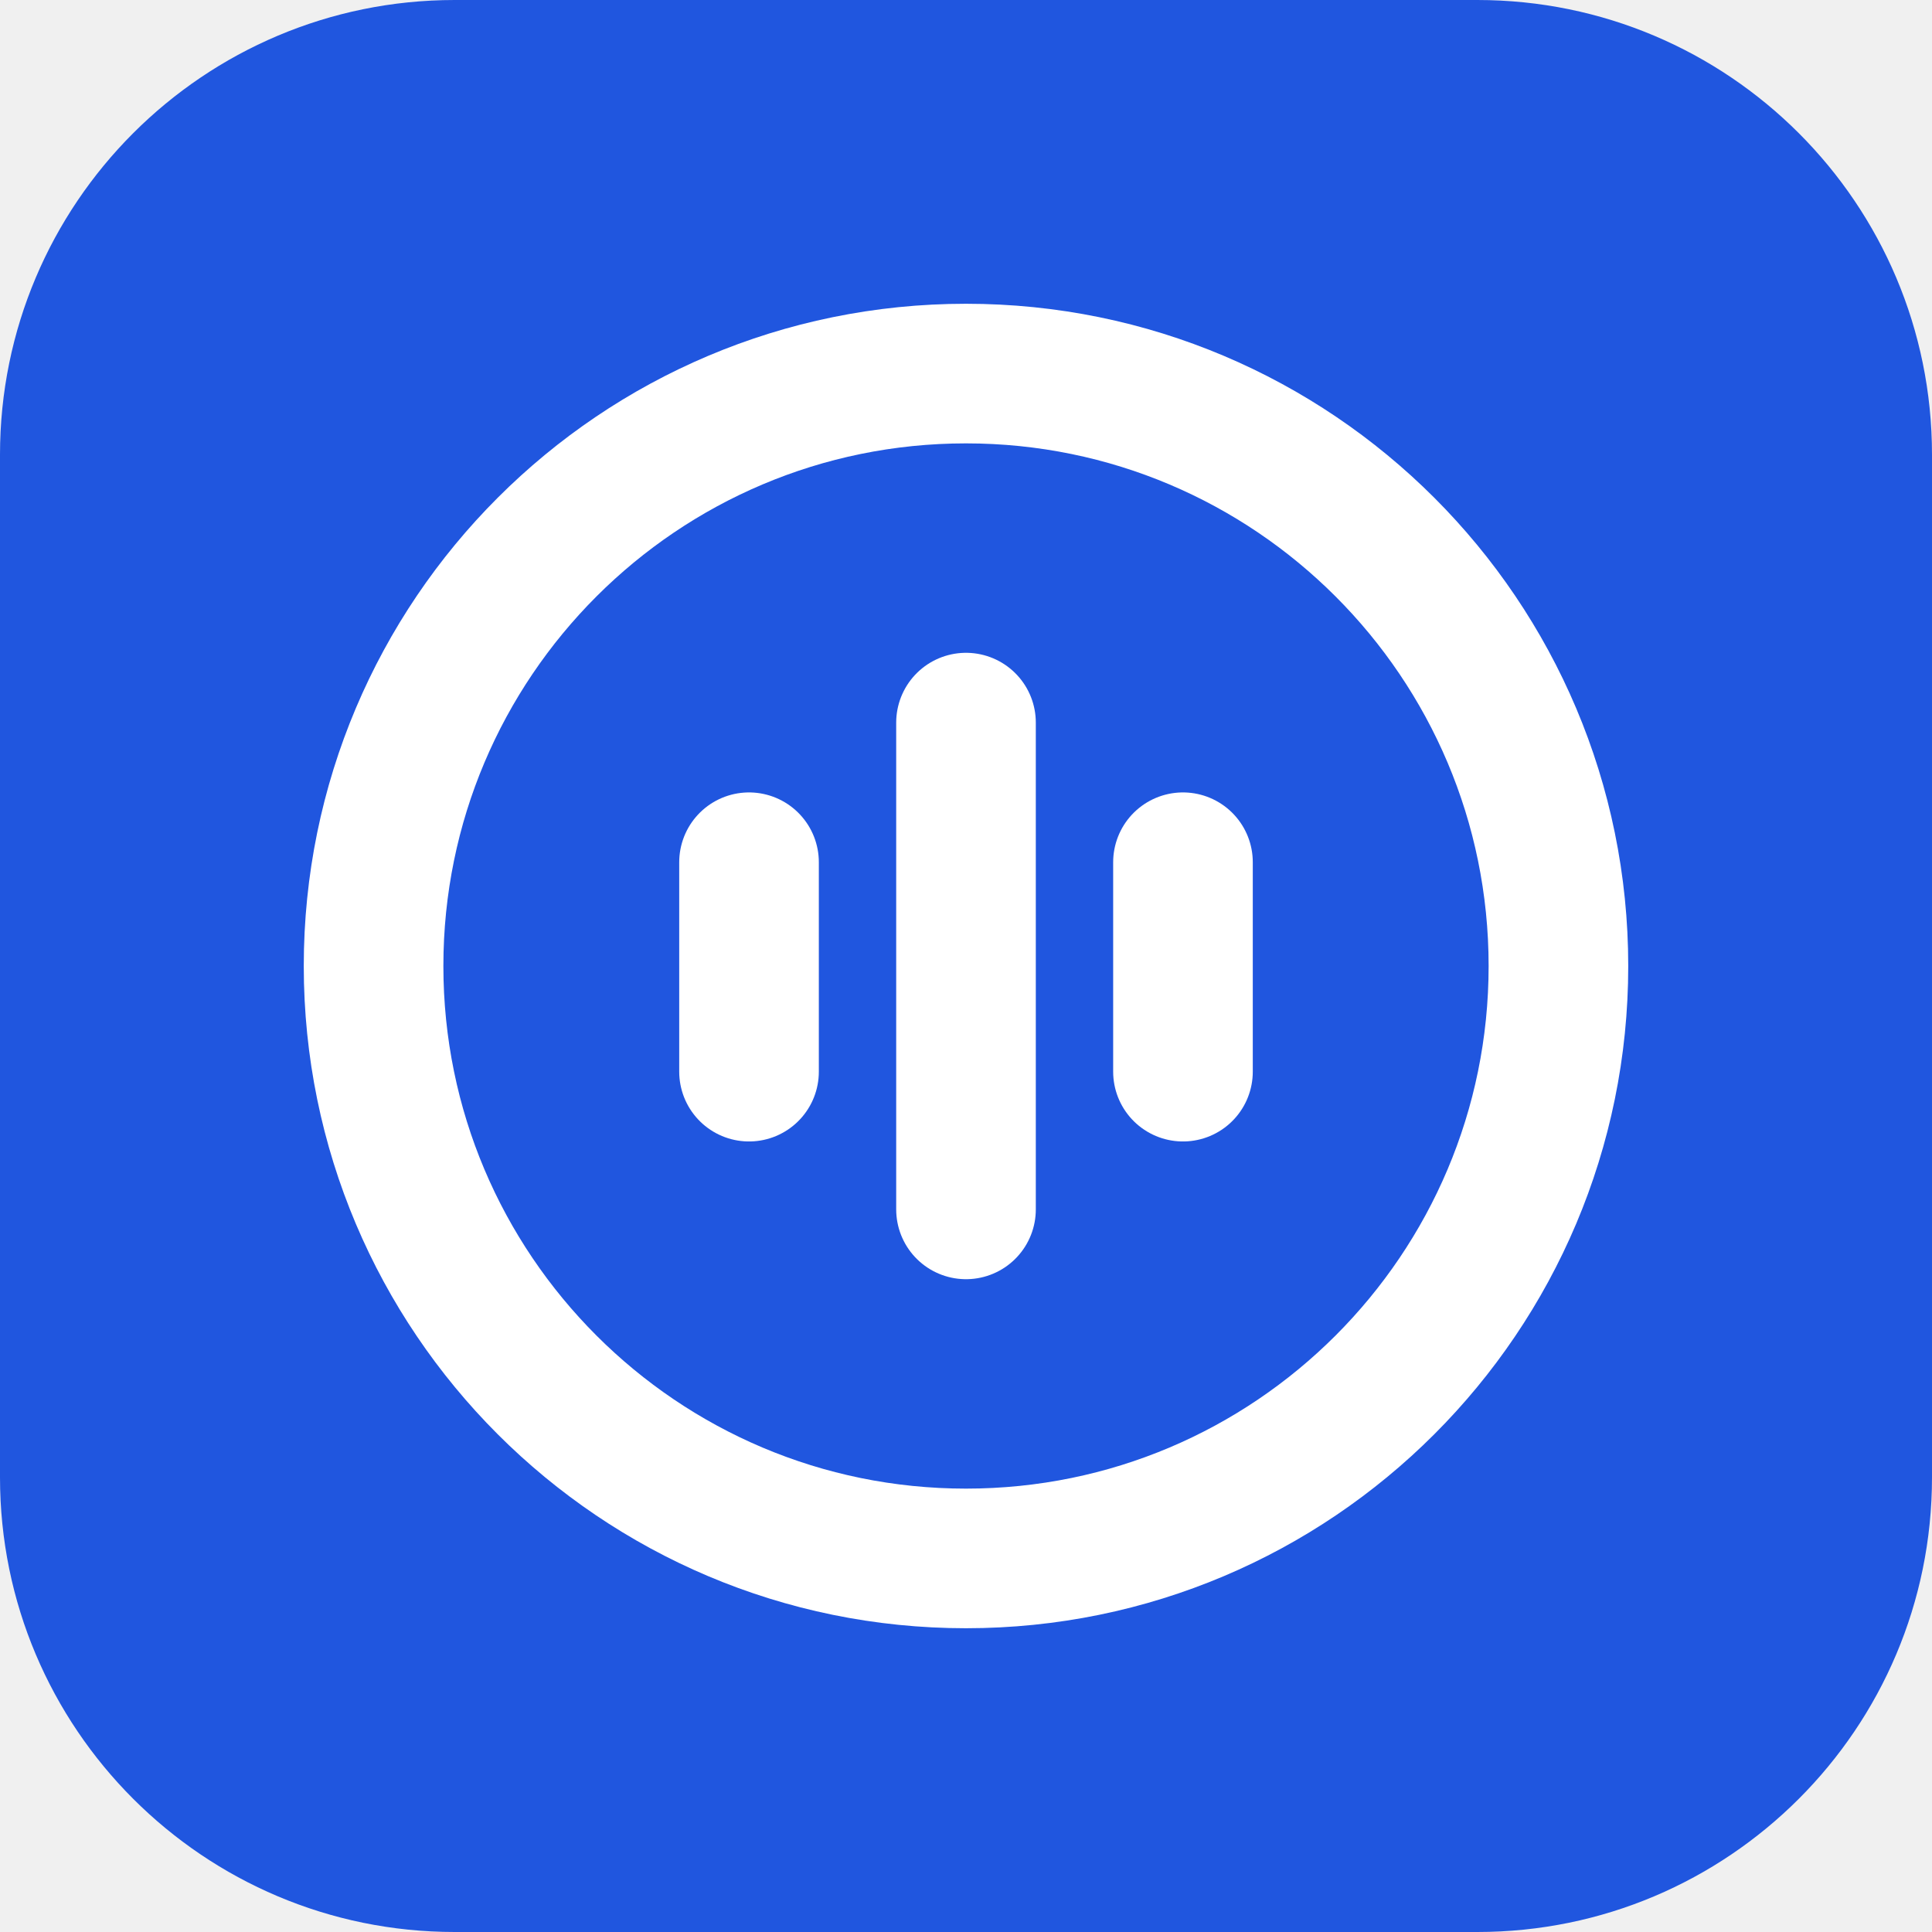
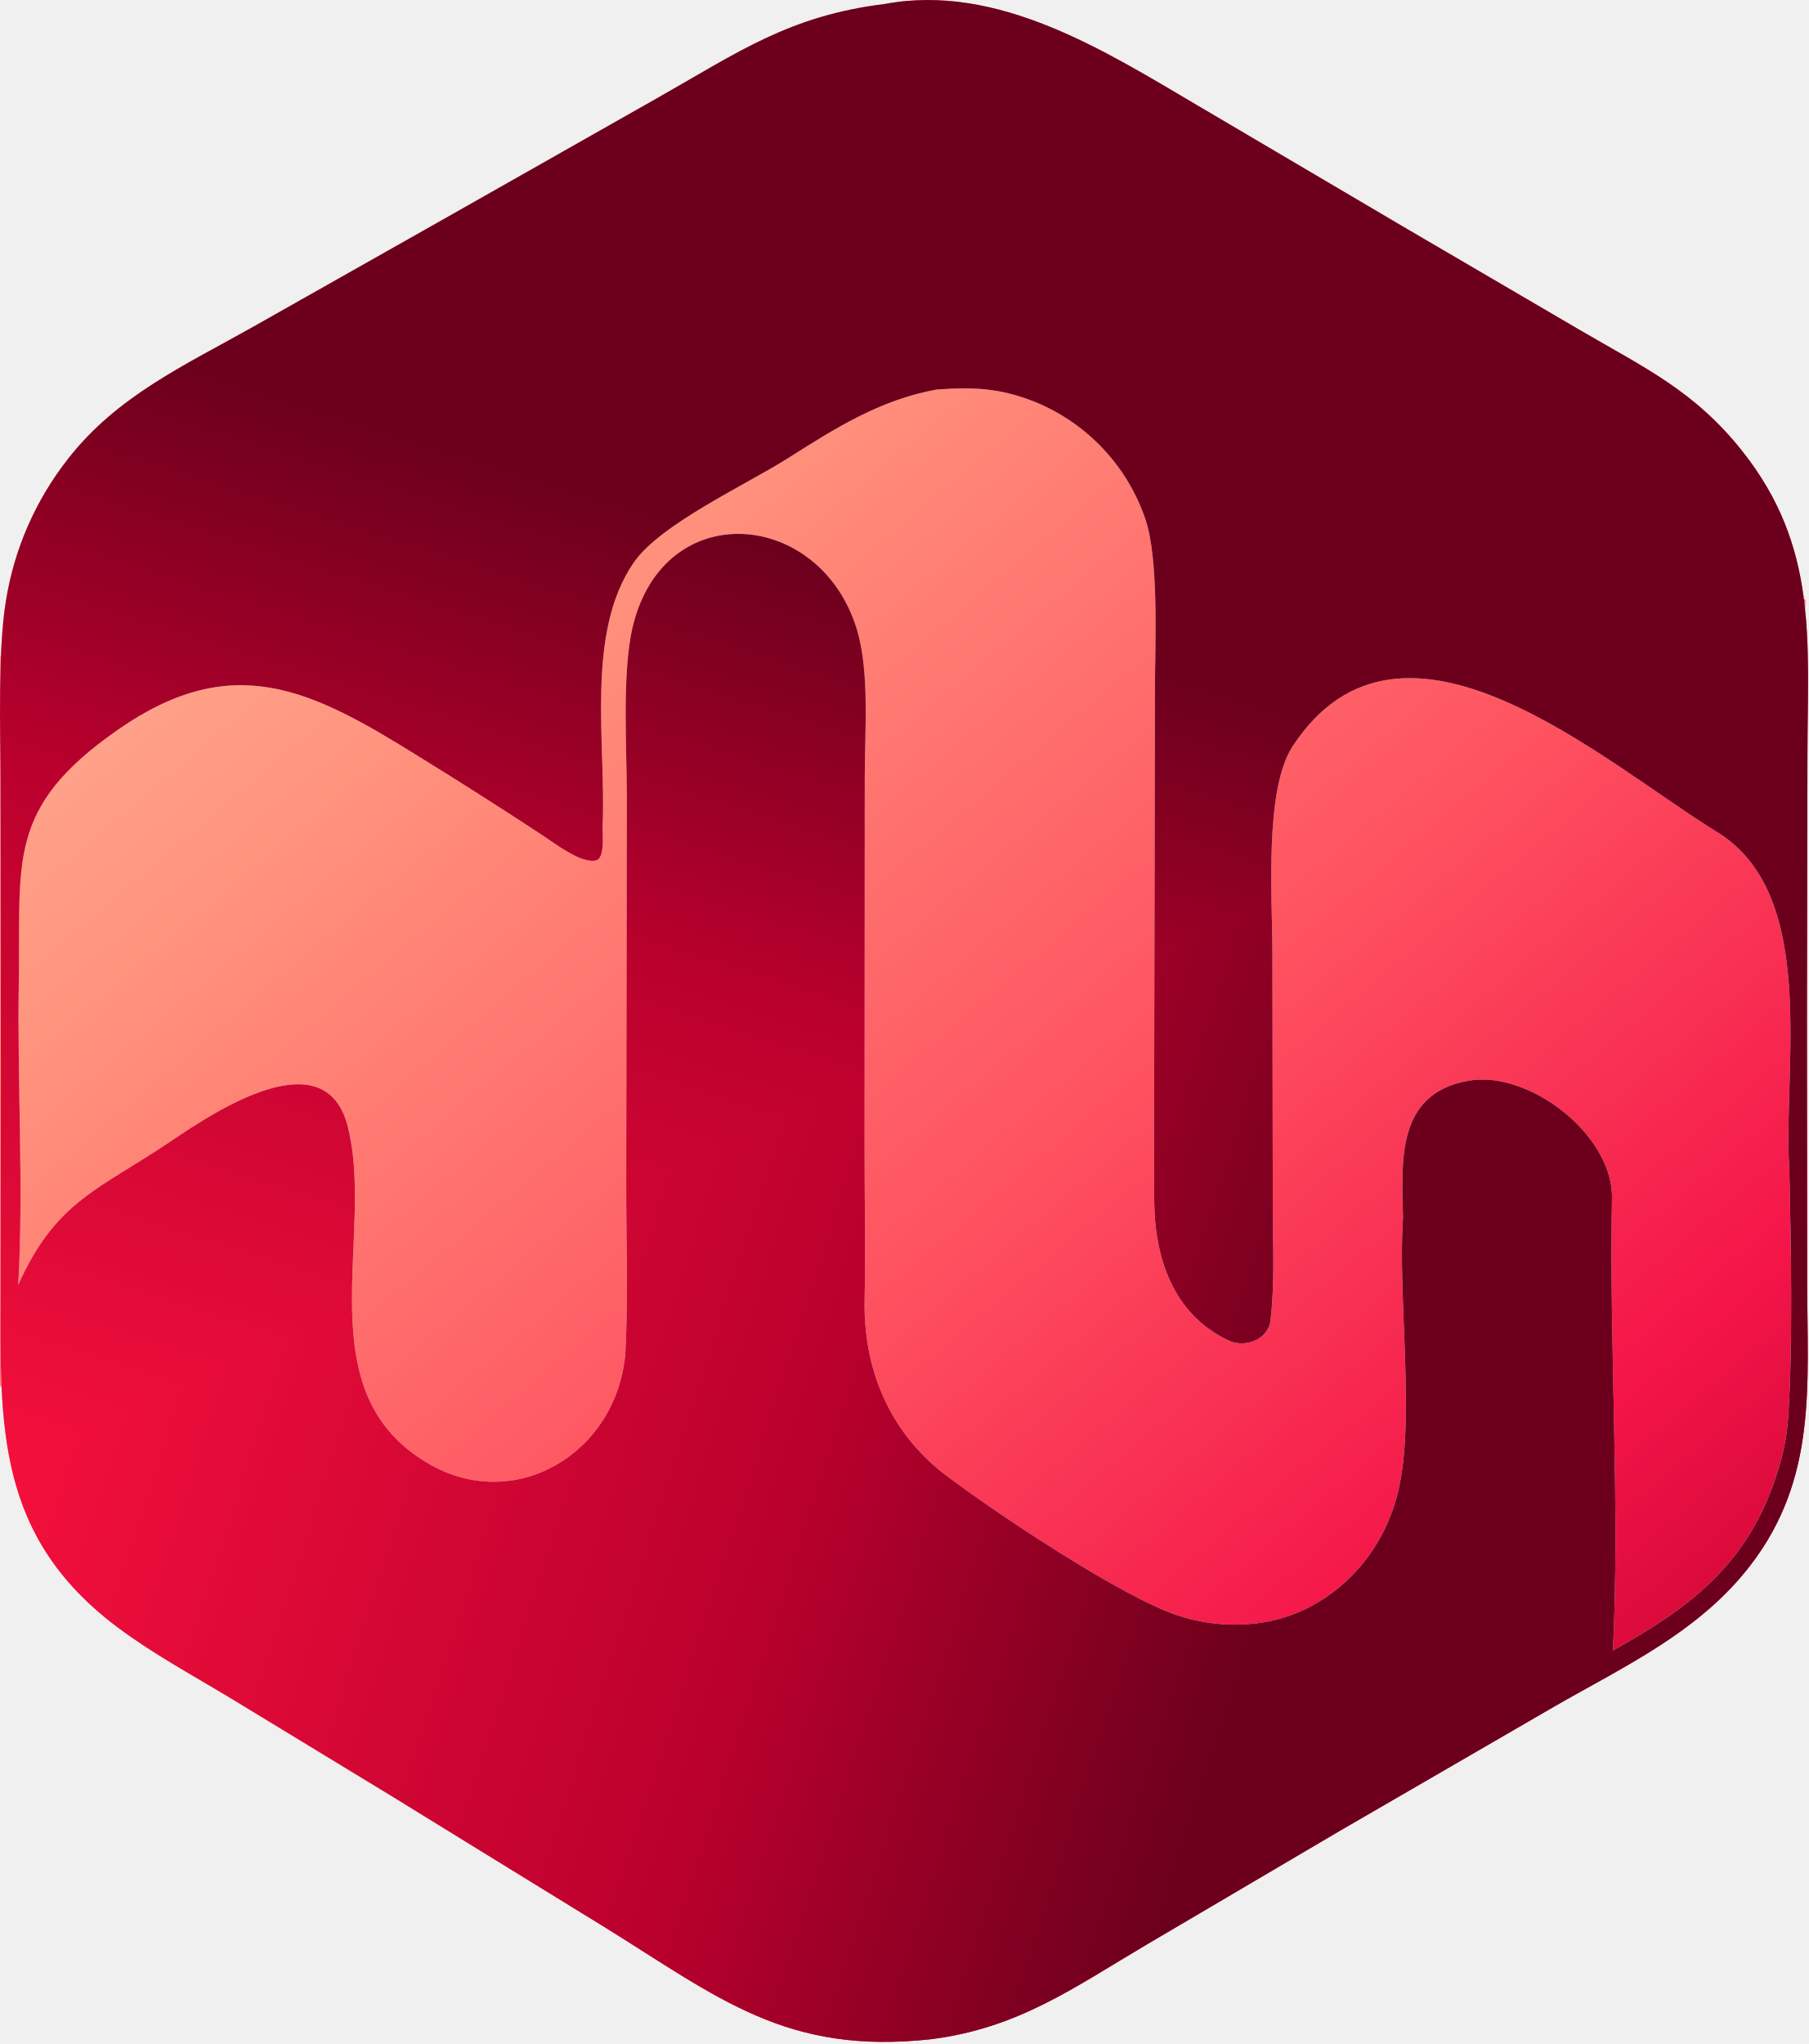
- <svg xmlns="http://www.w3.org/2000/svg" width="1024" height="1024" viewBox="0 0 1024 1024" fill="none">
-   <rect width="1024" height="1024" rx="241" fill="#2056DF" />
-   <circle cx="512" cy="512" r="314" fill="#2056DF" stroke="white" stroke-width="74" />
-   <path d="M512 383V641" stroke="white" stroke-width="74" stroke-linecap="round" />
-   <path d="M627 457V568" stroke="white" stroke-width="74" stroke-linecap="round" />
-   <path d="M397 457V568" stroke="white" stroke-width="74" stroke-linecap="round" />
+ <svg xmlns="http://www.w3.org/2000/svg" width="524" height="592" viewBox="0 0 524 592" fill="none">
+   <path d="M522.953 176.981C524.25 189.972 523.622 203.607 523.588 218.568L523.445 294.335L523.51 371.312C523.541 401.242 526.494 428.121 507.038 453.392C492.184 472.684 470.757 482.479 450.172 494.309L388.119 530.268L332.068 563.266C310.781 575.855 294.886 587.427 269.719 590.613C227.877 595.196 208.524 578.866 175.124 558.144L114.085 520.599L65.706 491.169C55.007 484.737 44.085 478.814 34.083 471.325C7.688 451.565 1.728 428.622 0.458 401.861L67.482 492.177L147.139 540.713H352.27L489.74 468.853L509.057 444.042L520.855 415.199L522.953 176.981ZM271.246 112.826C281.913 112.038 289.729 112.362 299.841 116.415C314.969 122.597 326.658 135.057 331.86 150.55C335.756 162.345 334.593 186.221 334.57 199.505L334.372 301.366C334.343 316.789 334.285 332.082 334.36 347.627C334.44 364.25 339.833 380.869 356.163 388.35C360.627 390.395 367.352 388.037 368.025 382.489C369.295 372.029 368.751 361.062 368.708 350.454L368.597 275.85C368.588 260.066 366.19 228.727 374.479 216.112C406.169 167.887 464.562 220.805 497.464 241.013C527.126 259.231 516.333 310.277 518.336 338.534C518.798 358.956 519.432 390.005 517.975 410.866C517.658 415.401 516.841 419.887 515.54 424.243C507.573 451.78 491.046 464.823 467.244 478.013C469.326 435.575 466.142 389.722 466.963 347.023C467.315 328.734 442.899 309.739 425.09 313.055C404.378 316.914 406.072 336.365 406.426 352.717C404.892 374.983 409.787 409.473 405.373 430.41C403.789 438.048 400.536 445.243 395.848 451.478C388.318 461.415 377.153 468.415 364.724 470.076C357.019 471.102 349.184 470.418 341.773 468.071C325.63 463.056 287.724 437.727 273.457 426.852C257.509 414.488 250.099 396.279 250.465 376.641C250.74 361.829 250.453 346.748 250.457 331.919L250.507 225.137C250.512 211.867 251.942 194.636 248.247 182.373C237.786 147.649 192.455 143.506 183.312 181.422C180.121 194.653 181.568 216.864 181.584 230.45L181.405 340.955C181.348 357.437 181.988 375.297 181.178 391.595C179.029 420.388 149.82 438.4 124.681 424.215C87.975 403.504 108.906 357.757 100.694 326.117C94.098 300.701 62.167 321.964 49.56 330.486C28.645 344.622 16.252 347.639 5.267 372.163C6.91 344.708 4.949 312.784 5.441 284.921C6.067 249.468 1.577 234.102 34.055 211.423C67.433 188.115 90.137 199.684 121.088 218.96C133.161 226.401 145.126 234.017 156.979 241.805C160.74 244.29 168.377 250.2 172.586 249.217C175.366 248.568 174.461 241.756 174.562 239.411C175.658 215.696 169.424 183.4 183.615 162.892C191.294 151.796 216.094 140.41 228.09 132.818C242.2 123.888 254.716 115.907 271.246 112.826ZM0.28 189.838C-0.245 202.408 0.128 216.712 0.139 227.299L0.247 311.326L0.169 373.78C0.133 383.581 0.034 392.933 0.458 401.861L0 401.243V190.154L0.28 189.838ZM256.271 1.15C289.08 -4.989 320.029 14.713 346.664 30.393L407.684 66.35L457.623 95.562C476.412 106.545 490.871 113.185 504.712 130.655C515.916 144.796 520.621 158.686 522.533 173.324L434.566 84.107H94.649L0.28 189.838C0.524 184.015 0.959 178.564 1.713 174.027C4.107 159.032 10.284 144.894 19.66 132.95C33.965 114.601 53.533 105.807 73.369 94.625L131.085 62.008L190.117 28.557C213.883 15.111 228.533 4.572 256.271 1.15ZM522.981 173.779L522.953 176.981C522.831 175.756 522.692 174.538 522.533 173.324L522.981 173.779Z" fill="url(#paint0_linear_72_73)" />
+   <g clip-path="url(#paint1_diamond_72_73_clip_path)" data-figma-skip-parse="true">
+     <g transform="matrix(0.548383 -0.243162 0.305661 0.511854 -24.6125 435.341)">
+       <rect x="0" y="0" width="1167.46" height="657.531" fill="url(#paint1_diamond_72_73)" opacity="1" shape-rendering="crispEdges" />
+       <rect x="0" y="0" width="1167.46" height="657.531" transform="scale(1 -1)" fill="url(#paint1_diamond_72_73)" opacity="1" shape-rendering="crispEdges" />
+       <rect x="0" y="0" width="1167.46" height="657.531" transform="scale(-1 1)" fill="url(#paint1_diamond_72_73)" opacity="1" shape-rendering="crispEdges" />
+       <rect x="0" y="0" width="1167.46" height="657.531" transform="scale(-1)" fill="url(#paint1_diamond_72_73)" opacity="1" shape-rendering="crispEdges" />
+     </g>
+   </g>
+   <path d="M256.271 1.15C289.08 -4.989 320.029 14.713 346.664 30.393L407.684 66.35L457.623 95.562C476.412 106.545 490.871 113.185 504.712 130.655C526.701 158.408 523.665 185.189 523.588 218.568L523.445 294.335L523.51 371.312C523.541 401.242 526.494 428.121 507.038 453.392C492.184 472.684 470.757 482.479 450.172 494.309L388.119 530.268L332.068 563.266C310.781 575.855 294.886 587.427 269.719 590.613C227.877 595.196 208.524 578.866 175.124 558.144L114.085 520.599L65.706 491.169C55.007 484.737 44.085 478.814 34.083 471.325C-1.117 444.973 0.026 412.959 0.169 373.78L0.247 311.326L0.139 227.299C0.123 211.807 -0.667 188.357 1.713 174.027C4.107 159.032 10.284 144.894 19.66 132.95C33.965 114.601 53.533 105.807 73.369 94.625L131.085 62.008L190.117 28.557C213.883 15.111 228.533 4.572 256.271 1.15ZM5.267 372.163C16.252 347.639 28.645 344.622 49.56 330.486C62.167 321.964 94.098 300.701 100.694 326.117C108.906 357.757 87.975 403.504 124.681 424.215C149.82 438.4 179.029 420.388 181.178 391.595C181.988 375.297 181.348 357.437 181.405 340.955L181.584 230.45C181.568 216.864 180.121 194.653 183.312 181.422C192.455 143.506 237.786 147.649 248.247 182.373C251.942 194.636 250.512 211.867 250.507 225.137L250.457 331.919C250.453 346.748 250.74 361.829 250.465 376.641C250.099 396.279 257.509 414.488 273.457 426.852C287.724 437.727 325.63 463.056 341.773 468.071C349.184 470.418 357.019 471.102 364.724 470.076C377.153 468.415 388.318 461.415 395.848 451.478C400.536 445.243 403.789 438.048 405.373 430.41C409.787 409.473 404.892 374.983 406.426 352.717C406.072 336.365 404.378 316.914 425.09 313.055C442.899 309.739 467.315 328.734 466.963 347.023C466.142 389.722 469.326 435.575 467.244 478.013C491.046 464.823 507.573 451.78 515.54 424.243C516.841 419.887 517.658 415.401 517.975 410.866C519.432 390.005 518.798 358.956 518.336 338.534C516.333 310.277 527.126 259.231 497.464 241.013C464.562 220.805 406.169 167.887 374.479 216.112C366.19 228.727 368.588 260.066 368.597 275.85L368.708 350.454C368.751 361.062 369.295 372.029 368.025 382.489C367.352 388.037 360.627 390.395 356.163 388.35C339.833 380.869 334.44 364.25 334.36 347.627C334.285 332.082 334.343 316.789 334.372 301.366L334.57 199.505C334.593 186.221 335.756 162.345 331.86 150.55C326.658 135.057 314.969 122.597 299.841 116.415C289.729 112.362 281.913 112.038 271.246 112.826C254.716 115.907 242.2 123.888 228.09 132.818C216.094 140.41 191.294 151.796 183.615 162.892C169.424 183.4 175.658 215.696 174.562 239.411C174.461 241.756 175.366 248.568 172.586 249.217C168.377 250.2 160.74 244.29 156.979 241.805C145.126 234.017 133.161 226.401 121.088 218.96C90.137 199.684 67.433 188.115 34.055 211.423C1.577 234.102 6.067 249.468 5.441 284.921C4.949 312.784 6.91 344.708 5.267 372.163Z" data-figma-gradient-fill="{&quot;type&quot;:&quot;GRADIENT_DIAMOND&quot;,&quot;stops&quot;:[{&quot;color&quot;:{&quot;r&quot;:0.98039215803146362,&quot;g&quot;:0.066666670143604279,&quot;b&quot;:0.24313725531101227,&quot;a&quot;:1.0},&quot;position&quot;:0.0},{&quot;color&quot;:{&quot;r&quot;:0.7294117808341980,&quot;g&quot;:0.0,&quot;b&quot;:0.17647059261798859,&quot;a&quot;:1.0},&quot;position&quot;:0.53956735134124756},{&quot;color&quot;:{&quot;r&quot;:0.42352941632270813,&quot;g&quot;:0.0,&quot;b&quot;:0.10980392247438431,&quot;a&quot;:1.0},&quot;position&quot;:0.85065197944641113}],&quot;transform&quot;:{&quot;m00&quot;:1096.7657470703125,&quot;m01&quot;:611.32159423828125,&quot;m02&quot;:-878.65618896484375,&quot;m10&quot;:-486.32437133789062,&quot;m11&quot;:1023.7071533203125,&quot;m12&quot;:166.65002441406250},&quot;opacity&quot;:1.0,&quot;blendMode&quot;:&quot;NORMAL&quot;,&quot;stopsVar&quot;:[{&quot;color&quot;:{&quot;r&quot;:0.98039215803146362,&quot;g&quot;:0.066666670143604279,&quot;b&quot;:0.24313725531101227,&quot;a&quot;:1.0},&quot;position&quot;:0.0},{&quot;color&quot;:{&quot;r&quot;:0.7294117808341980,&quot;g&quot;:0.0,&quot;b&quot;:0.17647059261798859,&quot;a&quot;:1.0},&quot;position&quot;:0.53956735134124756},{&quot;color&quot;:{&quot;r&quot;:0.42352941632270813,&quot;g&quot;:0.0,&quot;b&quot;:0.10980392247438431,&quot;a&quot;:1.0},&quot;position&quot;:0.85065197944641113}],&quot;visible&quot;:true}" />
+   <defs>
+     <clipPath id="paint1_diamond_72_73_clip_path">
+       <path d="M256.271 1.15C289.08 -4.989 320.029 14.713 346.664 30.393L407.684 66.35L457.623 95.562C476.412 106.545 490.871 113.185 504.712 130.655C526.701 158.408 523.665 185.189 523.588 218.568L523.445 294.335L523.51 371.312C523.541 401.242 526.494 428.121 507.038 453.392C492.184 472.684 470.757 482.479 450.172 494.309L388.119 530.268L332.068 563.266C310.781 575.855 294.886 587.427 269.719 590.613C227.877 595.196 208.524 578.866 175.124 558.144L114.085 520.599L65.706 491.169C55.007 484.737 44.085 478.814 34.083 471.325C-1.117 444.973 0.026 412.959 0.169 373.78L0.247 311.326L0.139 227.299C0.123 211.807 -0.667 188.357 1.713 174.027C4.107 159.032 10.284 144.894 19.66 132.95C33.965 114.601 53.533 105.807 73.369 94.625L131.085 62.008L190.117 28.557C213.883 15.111 228.533 4.572 256.271 1.15ZM5.267 372.163C16.252 347.639 28.645 344.622 49.56 330.486C62.167 321.964 94.098 300.701 100.694 326.117C108.906 357.757 87.975 403.504 124.681 424.215C149.82 438.4 179.029 420.388 181.178 391.595C181.988 375.297 181.348 357.437 181.405 340.955L181.584 230.45C181.568 216.864 180.121 194.653 183.312 181.422C192.455 143.506 237.786 147.649 248.247 182.373C251.942 194.636 250.512 211.867 250.507 225.137L250.457 331.919C250.453 346.748 250.74 361.829 250.465 376.641C250.099 396.279 257.509 414.488 273.457 426.852C287.724 437.727 325.63 463.056 341.773 468.071C349.184 470.418 357.019 471.102 364.724 470.076C377.153 468.415 388.318 461.415 395.848 451.478C400.536 445.243 403.789 438.048 405.373 430.41C409.787 409.473 404.892 374.983 406.426 352.717C406.072 336.365 404.378 316.914 425.09 313.055C442.899 309.739 467.315 328.734 466.963 347.023C466.142 389.722 469.326 435.575 467.244 478.013C491.046 464.823 507.573 451.78 515.54 424.243C516.841 419.887 517.658 415.401 517.975 410.866C519.432 390.005 518.798 358.956 518.336 338.534C516.333 310.277 527.126 259.231 497.464 241.013C464.562 220.805 406.169 167.887 374.479 216.112C366.19 228.727 368.588 260.066 368.597 275.85L368.708 350.454C368.751 361.062 369.295 372.029 368.025 382.489C367.352 388.037 360.627 390.395 356.163 388.35C339.833 380.869 334.44 364.25 334.36 347.627C334.285 332.082 334.343 316.789 334.372 301.366L334.57 199.505C334.593 186.221 335.756 162.345 331.86 150.55C326.658 135.057 314.969 122.597 299.841 116.415C289.729 112.362 281.913 112.038 271.246 112.826C254.716 115.907 242.2 123.888 228.09 132.818C216.094 140.41 191.294 151.796 183.615 162.892C169.424 183.4 175.658 215.696 174.562 239.411C174.461 241.756 175.366 248.568 172.586 249.217C168.377 250.2 160.74 244.29 156.979 241.805C145.126 234.017 133.161 226.401 121.088 218.96C90.137 199.684 67.433 188.115 34.055 211.423C1.577 234.102 6.067 249.468 5.441 284.921C4.949 312.784 6.91 344.708 5.267 372.163Z" />
+     </clipPath>
+     <linearGradient id="paint0_linear_72_73" x1="52.377" y1="-4.40619e-06" x2="508.087" y2="538.139" gradientUnits="userSpaceOnUse">
+       <stop stop-color="#FFC3AB" />
+       <stop offset="0.28" stop-color="#FF957E" />
+       <stop offset="0.59" stop-color="#FE5260" />
+       <stop offset="0.82" stop-color="#F41448" />
+       <stop offset="1" stop-color="#BC002C" />
+     </linearGradient>
+     <linearGradient id="paint1_diamond_72_73" x1="0" y1="0" x2="500" y2="500" gradientUnits="userSpaceOnUse">
+       <stop stop-color="#FA113E" />
+       <stop offset="0.54" stop-color="#BA002D" />
+       <stop offset="0.851" stop-color="#6C001C" />
+     </linearGradient>
+   </defs>
</svg>
